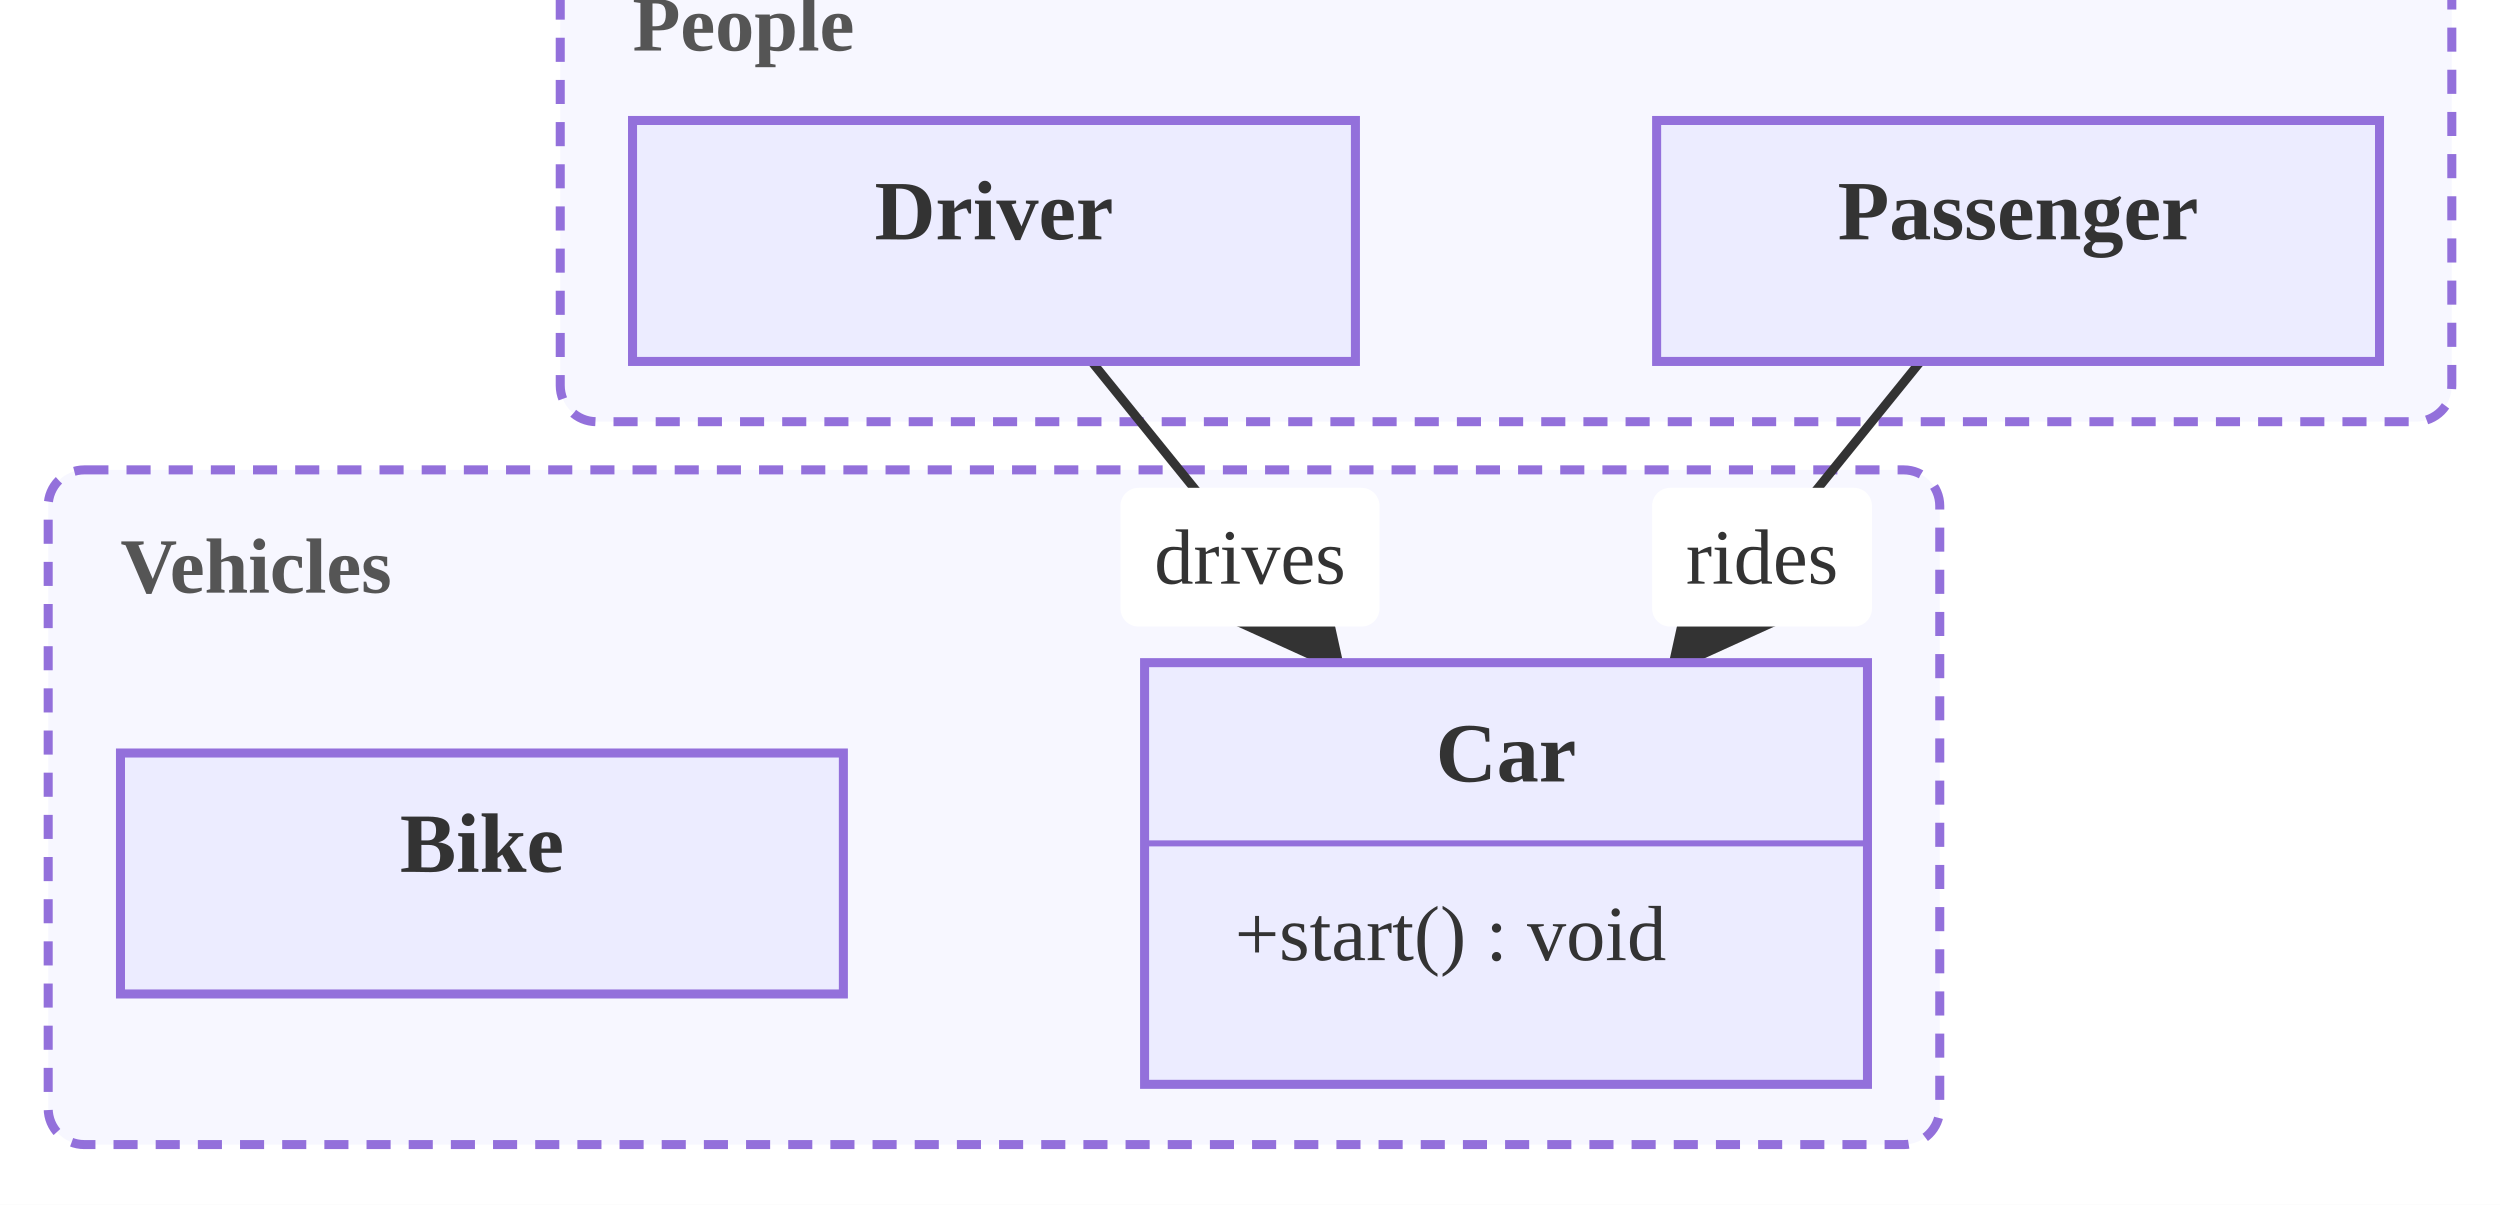
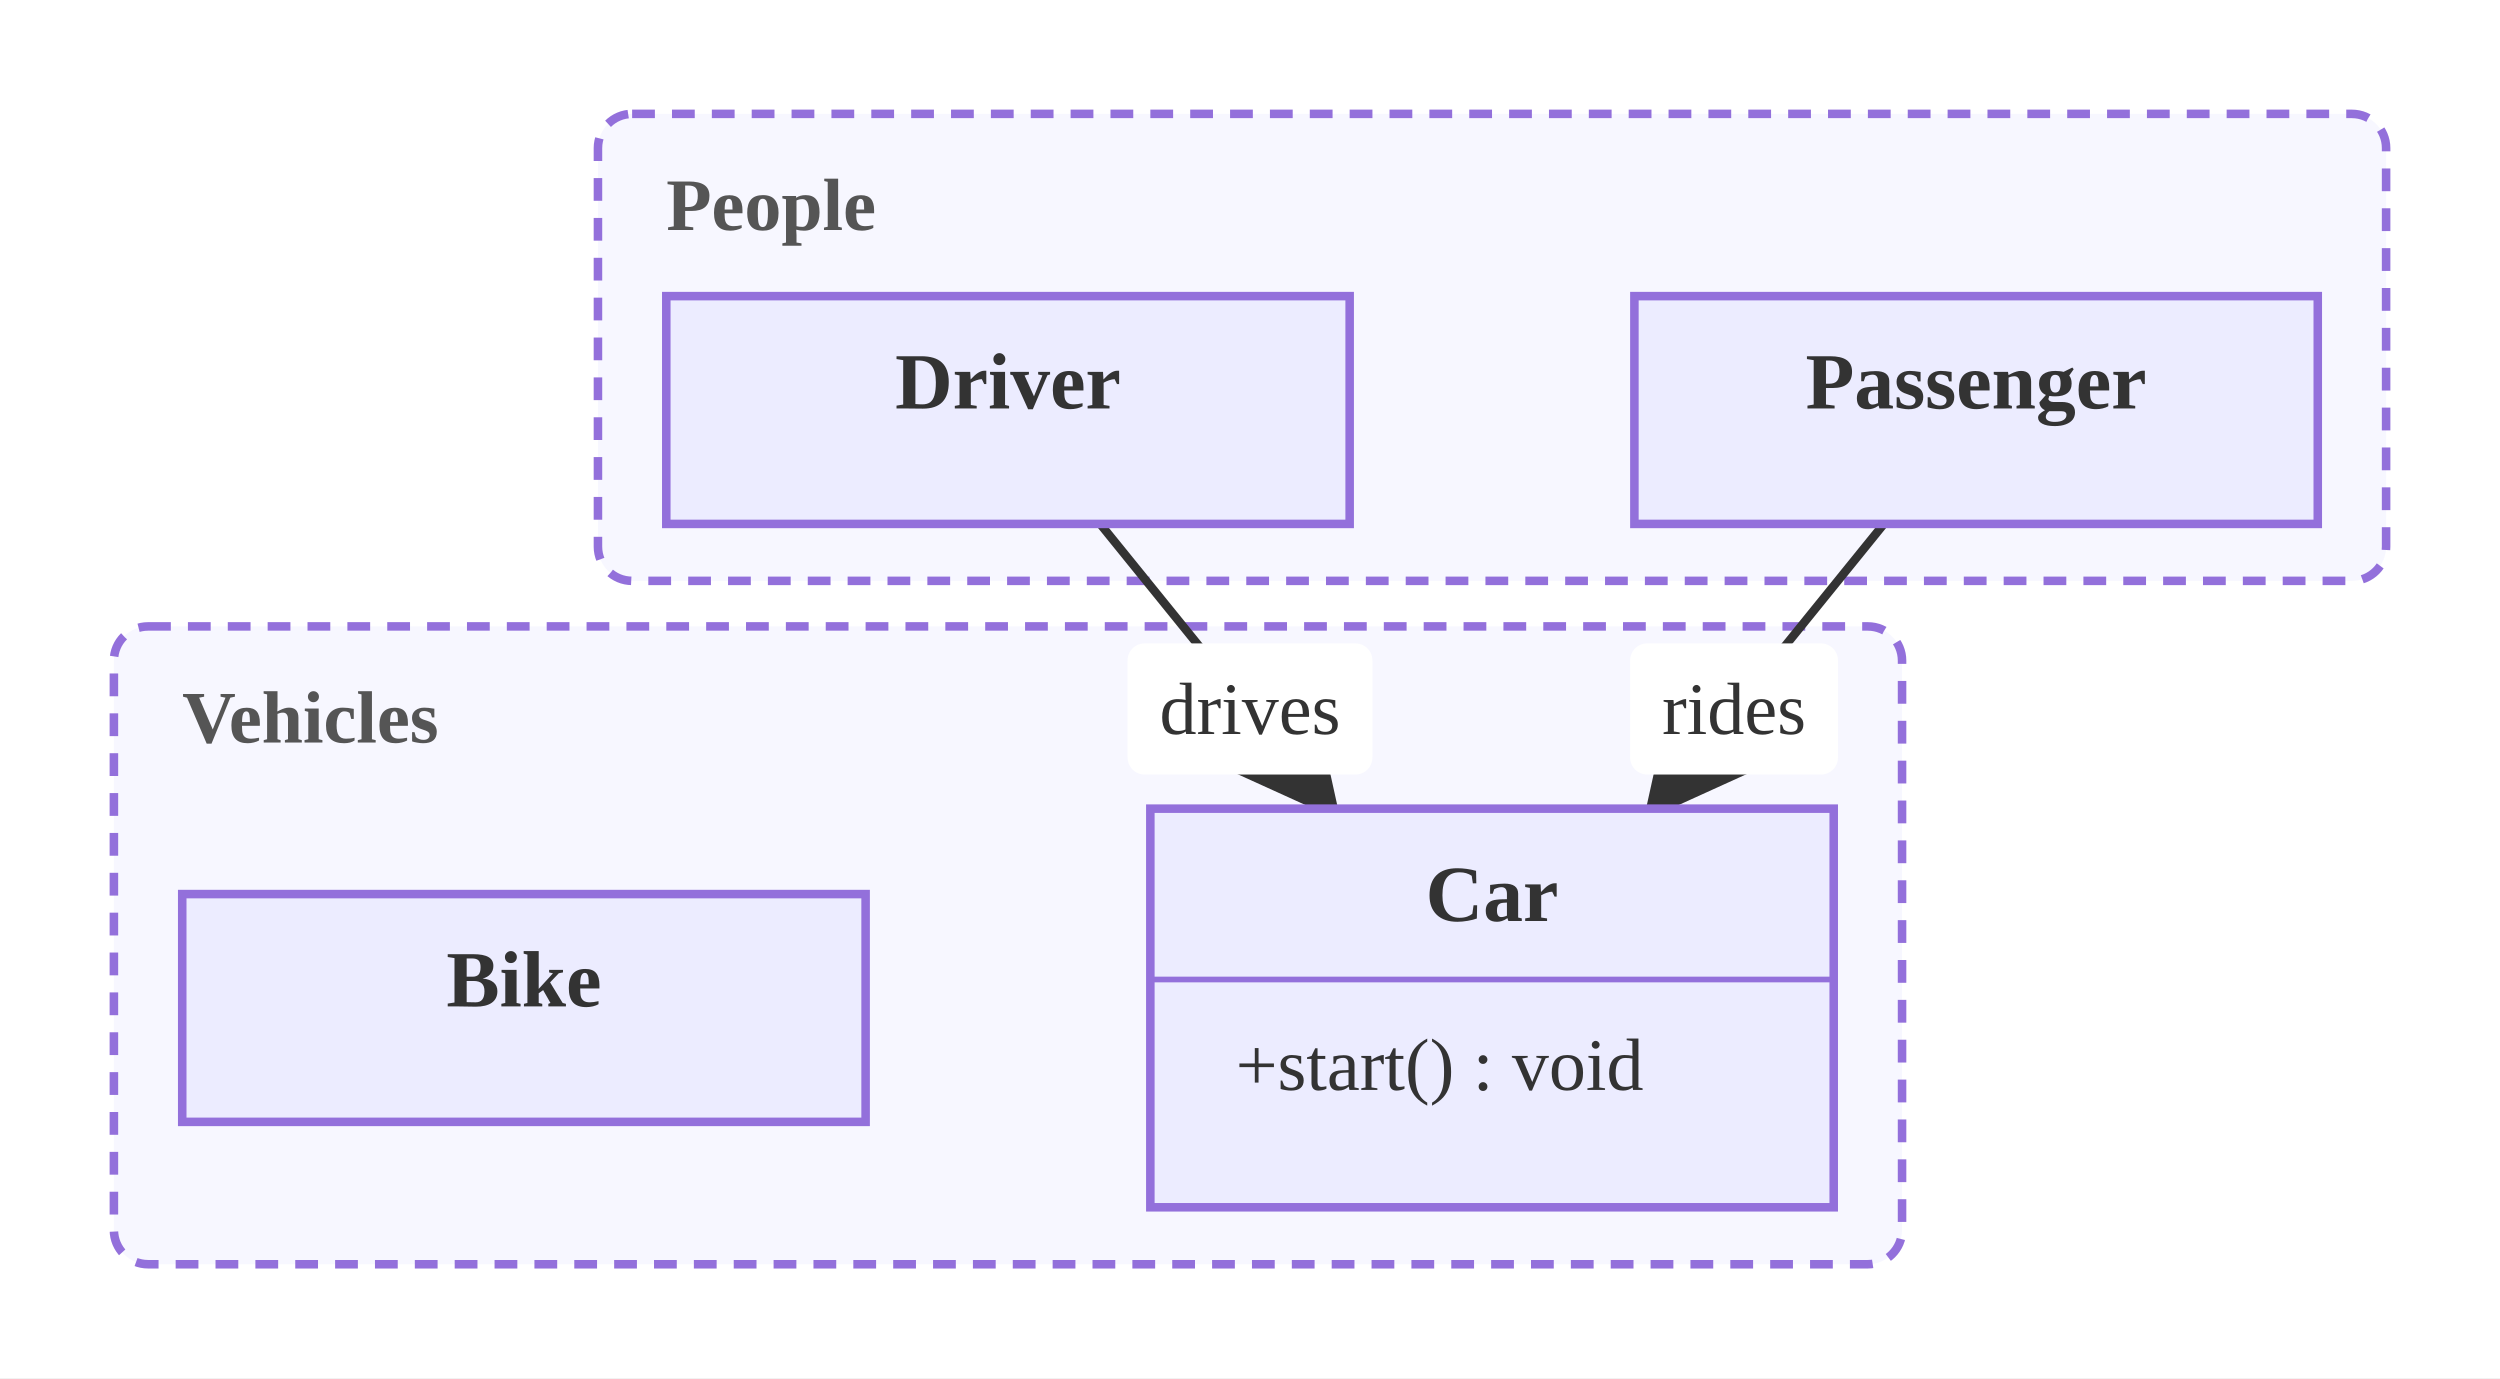
- <svg xmlns="http://www.w3.org/2000/svg" viewBox="0 0 415.00 200.00">
+ <svg xmlns="http://www.w3.org/2000/svg" viewBox="-12.00 -32.00 439.00 242.00">
  <defs>
    <marker id="cls-association" viewBox="0 0 20 20" refX="18.00" refY="10.00" markerWidth="12.00" markerHeight="12.00" orient="auto">
      <polygon points="0,0 20,10 0,20" style="fill:#333;stroke:#333;stroke-width:1" />
    </marker>
  </defs>
-   <rect x="0.00" y="0.00" width="415.00" height="200.00" style="fill:#fff;stroke:none" />
+   <rect x="-12.00" y="-32.00" width="439.00" height="242.00" style="fill:#fff;stroke:none" />
  <rect x="8.00" y="78.00" width="314.00" height="112.00" rx="6.00" ry="6.00" style="fill:#f7f7ff;stroke:#9370DB;stroke-width:1.5;stroke-dasharray:4,3" />
  <text x="20.00" y="94.00" text-anchor="start" dominant-baseline="central" style="fill:#555;font-size:13px;font-weight:bold">Vehicles</text>
  <rect x="93.00" y="-12.00" width="314.00" height="82.00" rx="6.00" ry="6.00" style="fill:#f7f7ff;stroke:#9370DB;stroke-width:1.5;stroke-dasharray:4,3" />
  <text x="105.00" y="4.00" text-anchor="start" dominant-baseline="central" style="fill:#555;font-size:13px;font-weight:bold">People</text>
  <line x1="181.19" y1="60.00" x2="221.67" y2="110.00" style="stroke:#333;stroke-width:1.5;fill:none" marker-end="url(#cls-association)" />
  <rect x="186.00" y="80.98" width="43.00" height="23.03" rx="3.00" ry="3.00" style="fill:#fff;stroke:none" />
  <text x="207.50" y="92.50" text-anchor="middle" dominant-baseline="central" style="fill:#333;font-size:13px">drives</text>
  <line x1="318.81" y1="60.00" x2="278.33" y2="110.00" style="stroke:#333;stroke-width:1.5;fill:none" marker-end="url(#cls-association)" />
  <rect x="274.25" y="80.98" width="36.50" height="23.03" rx="3.00" ry="3.00" style="fill:#fff;stroke:none" />
  <text x="292.50" y="92.50" text-anchor="middle" dominant-baseline="central" style="fill:#333;font-size:13px">rides</text>
  <rect x="190.00" y="110.00" width="120.00" height="70.00" style="fill:#ECECFF;stroke:#9370DB;stroke-width:1.5" />
  <text x="250.00" y="125.00" text-anchor="middle" dominant-baseline="central" style="fill:#333;font-size:14px;font-weight:bold">Car</text>
  <line x1="190.00" y1="140.00" x2="310.00" y2="140.00" style="stroke:#9370DB;stroke-width:1" />
  <text x="205.00" y="155.00" text-anchor="start" dominant-baseline="central" style="fill:#333;font-size:13px">+start() : void</text>
  <rect x="20.00" y="125.00" width="120.00" height="40.00" style="fill:#ECECFF;stroke:#9370DB;stroke-width:1.5" />
  <text x="80.00" y="140.00" text-anchor="middle" dominant-baseline="central" style="fill:#333;font-size:14px;font-weight:bold">Bike</text>
  <rect x="105.00" y="20.00" width="120.00" height="40.00" style="fill:#ECECFF;stroke:#9370DB;stroke-width:1.5" />
  <text x="165.00" y="35.00" text-anchor="middle" dominant-baseline="central" style="fill:#333;font-size:14px;font-weight:bold">Driver</text>
  <rect x="275.00" y="20.00" width="120.00" height="40.00" style="fill:#ECECFF;stroke:#9370DB;stroke-width:1.5" />
  <text x="335.00" y="35.00" text-anchor="middle" dominant-baseline="central" style="fill:#333;font-size:14px;font-weight:bold">Passenger</text>
</svg>
